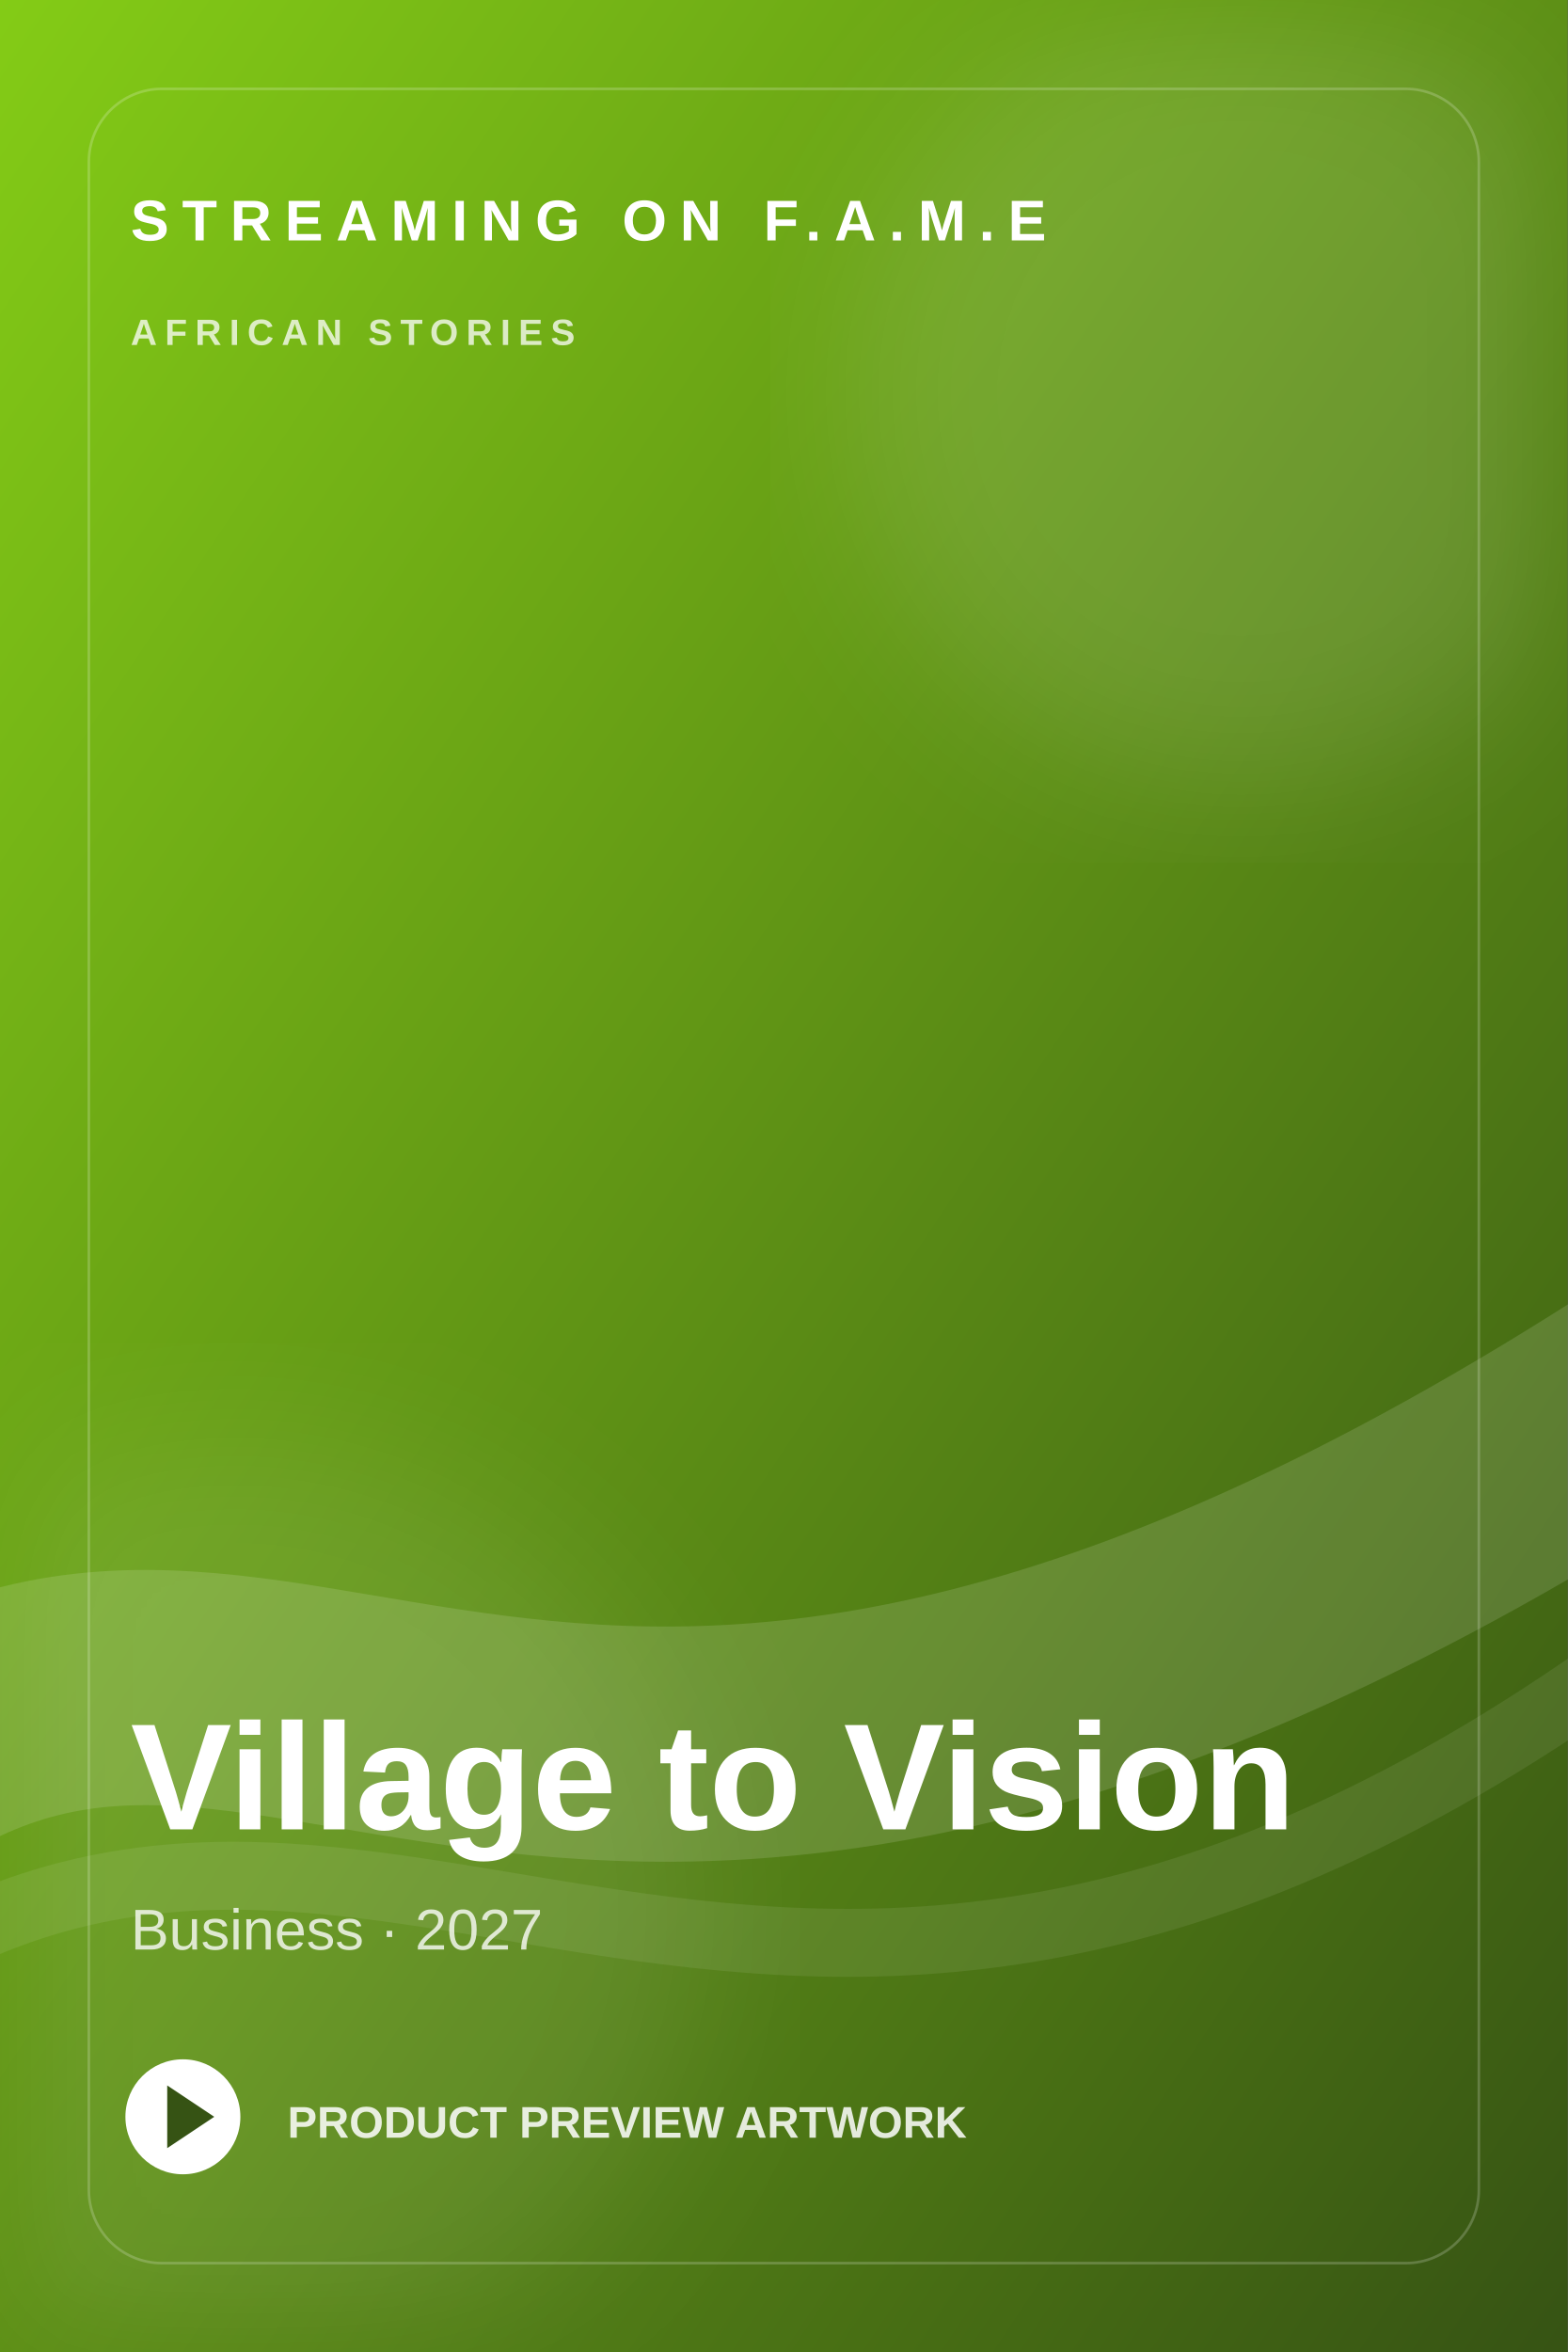
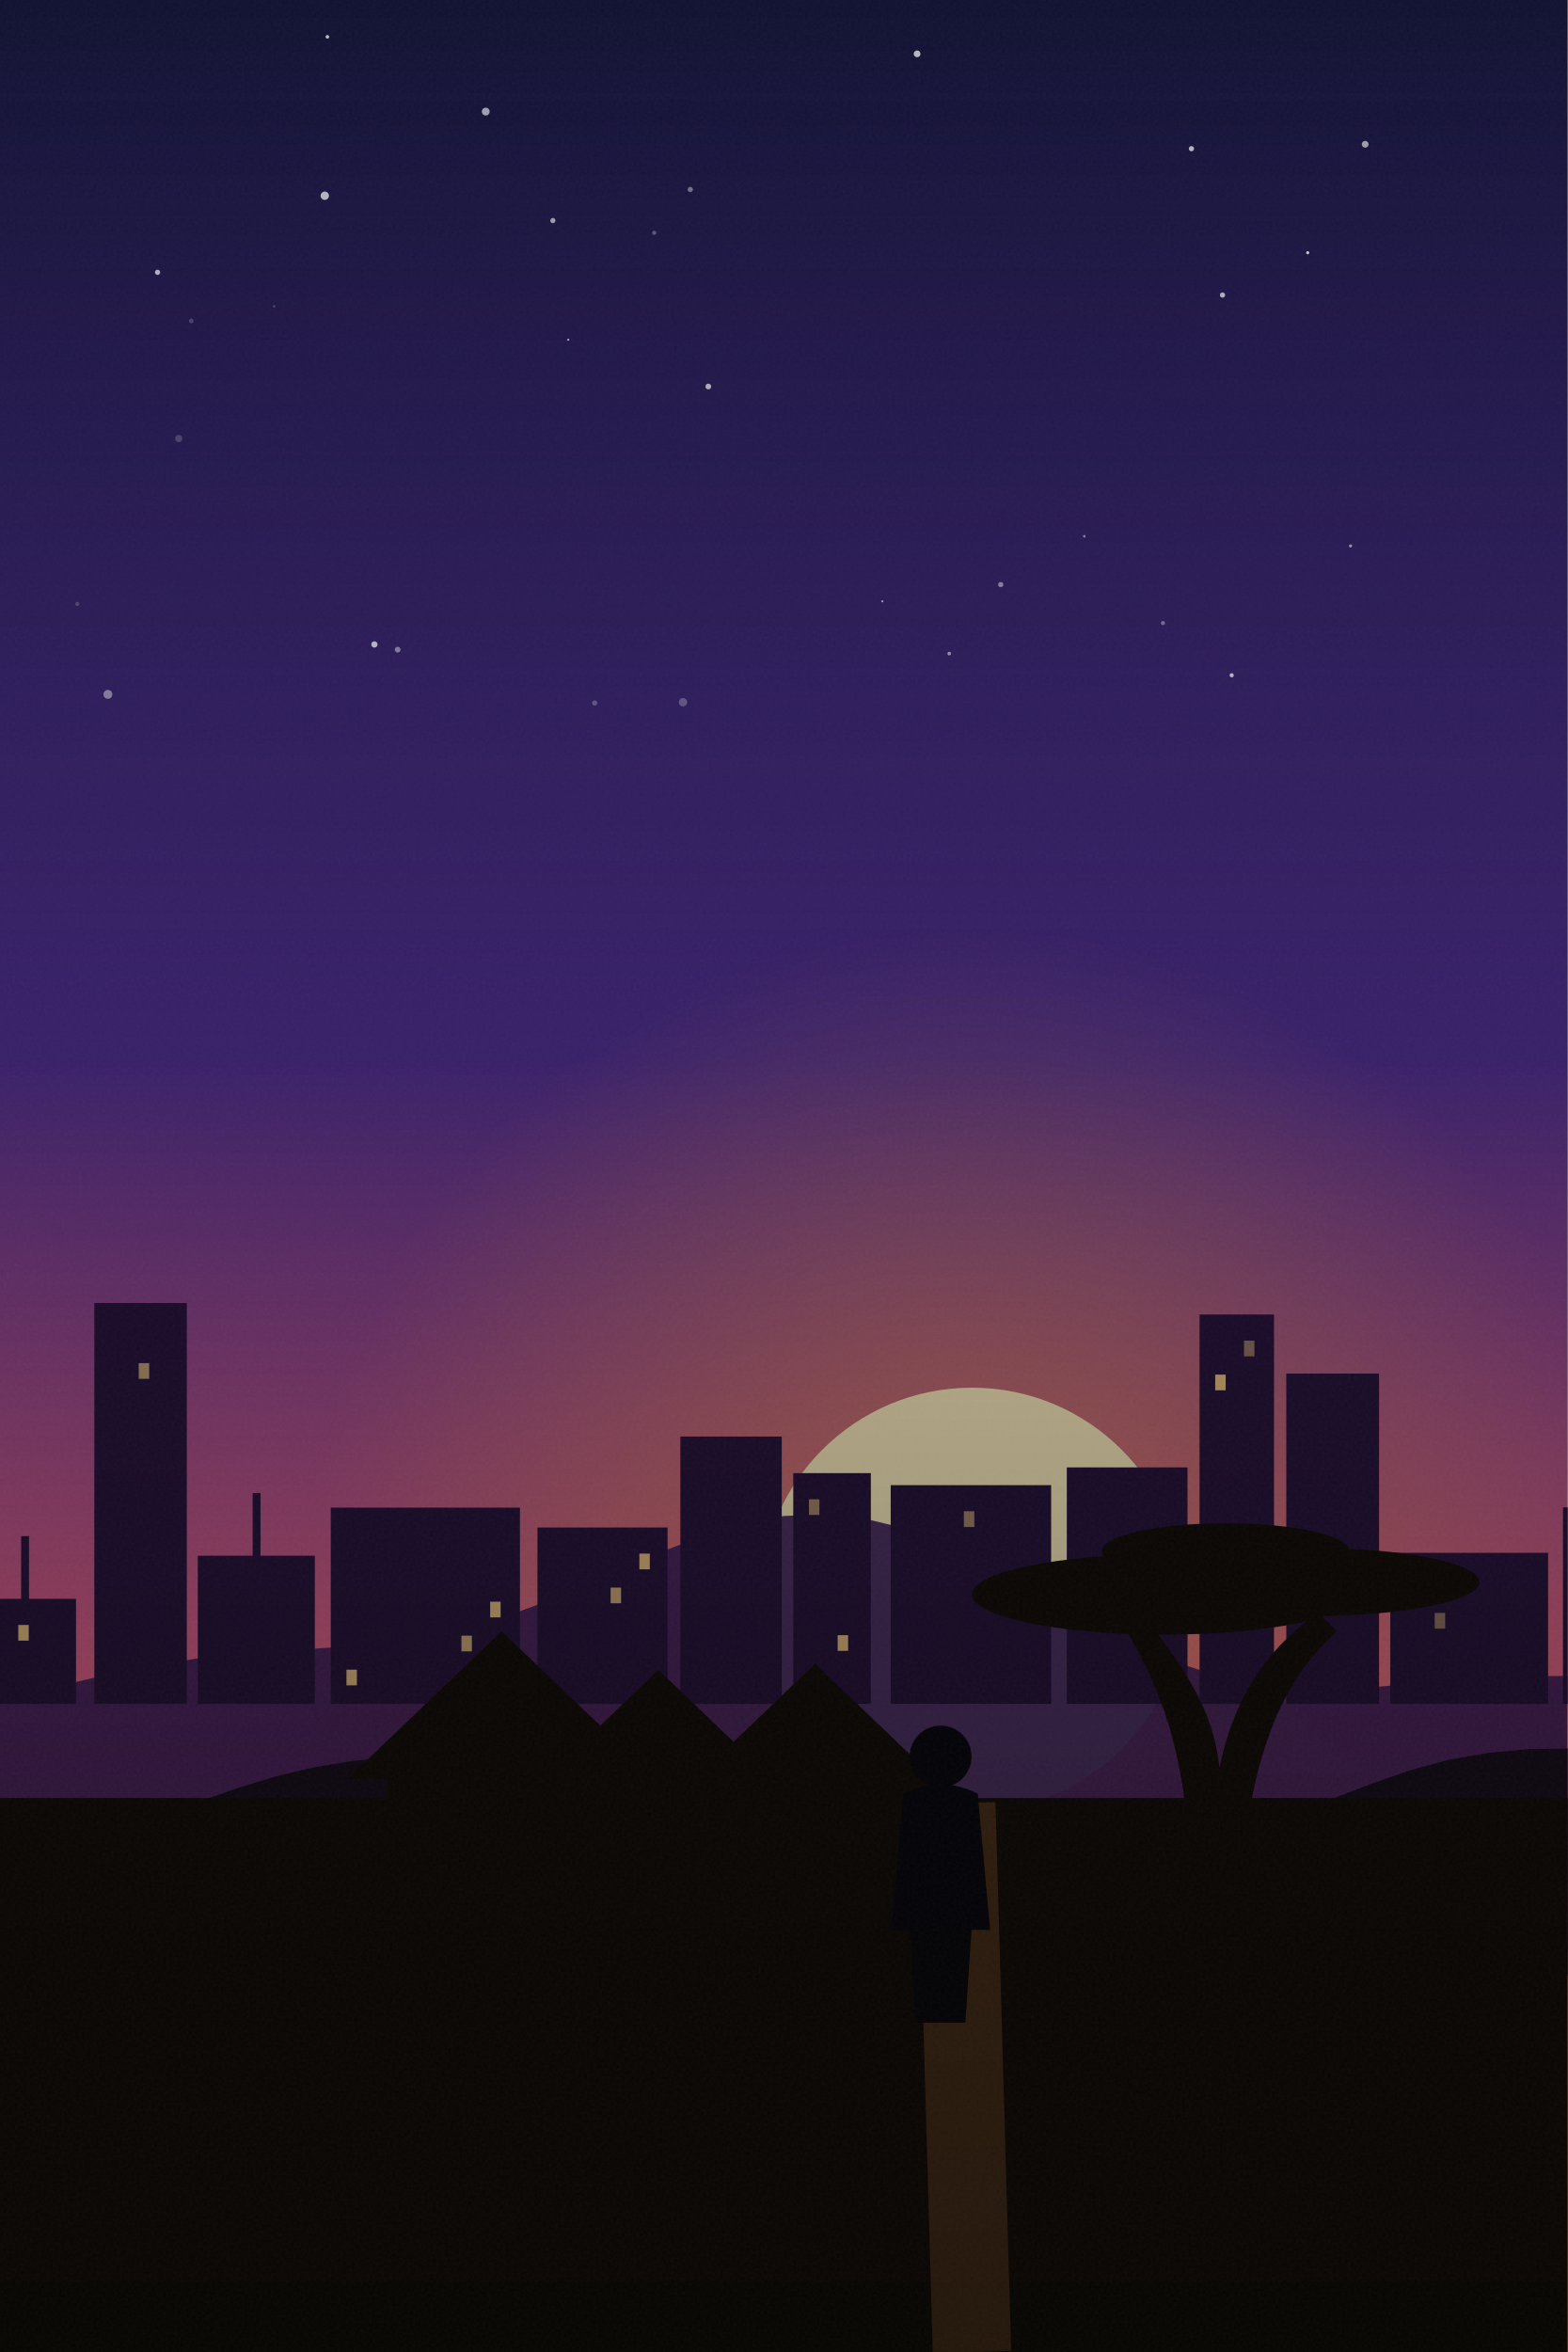
- <svg xmlns="http://www.w3.org/2000/svg" viewBox="0 0 600 900">
+ <svg xmlns="http://www.w3.org/2000/svg" viewBox="0 0 600 900" preserveAspectRatio="xMidYMid slice">
  <defs>
-     <linearGradient id="g" x1="0" y1="0" x2="1" y2="1">
-       <stop stop-color="#84CC16" />
-       <stop offset="1" stop-color="#365314" />
+     <linearGradient id="sky" x1="0" y1="0" x2="0" y2="1">
+       <stop offset="0" stop-color="#0f1030" stop-opacity="1" />
+       <stop offset="0.45" stop-color="#4a2a8a" stop-opacity="1" />
+       <stop offset="0.75" stop-color="#ff6a8a" stop-opacity="1" />
+       <stop offset="1" stop-color="#ffd37a" stop-opacity="1" />
    </linearGradient>
-     <filter id="glow">
-       <feGaussianBlur stdDeviation="28" />
+   </defs>
+   <rect width="600" height="900" fill="url(#sky)" />
+   <defs>
+     <radialGradient id="s">
+       <stop offset="0" stop-color="#ffa34a" stop-opacity="0.55" />
+       <stop offset="1" stop-color="#ffa34a" stop-opacity="0" />
+     </radialGradient>
+   </defs>
+   <circle cx="372" cy="612" r="259.2" fill="url(#s)" />
+   <circle cx="372" cy="612" r="81" fill="#fff0c0" />
+   <circle cx="143.3" cy="246.6" r="1.2" fill="#fff" opacity="0.8" />
+   <circle cx="29.6" cy="231.1" r="0.8" fill="#fff" opacity="0.2" />
+   <circle cx="41.3" cy="265.7" r="1.7" fill="#fff" opacity="0.5" />
+   <circle cx="271.1" cy="147.9" r="1.1" fill="#fff" opacity="0.7" />
+   <circle cx="467.9" cy="112.9" r="1" fill="#fff" opacity="0.7" />
+   <circle cx="217.5" cy="130" r="0.4" fill="#fff" opacity="0.7" />
+   <circle cx="500.5" cy="96.7" r="0.6" fill="#fff" opacity="0.8" />
+   <circle cx="73.2" cy="122.8" r="0.9" fill="#fff" opacity="0.2" />
+   <circle cx="68.4" cy="167.8" r="1.4" fill="#fff" opacity="0.2" />
+   <circle cx="363.3" cy="250.1" r="0.7" fill="#fff" opacity="0.6" />
+   <circle cx="211.6" cy="84.4" r="1" fill="#fff" opacity="0.6" />
+   <circle cx="185.9" cy="42.7" r="1.5" fill="#fff" opacity="0.6" />
+   <circle cx="227.6" cy="269" r="1" fill="#fff" opacity="0.3" />
+   <circle cx="152.2" cy="248.6" r="1.1" fill="#fff" opacity="0.5" />
+   <circle cx="104.9" cy="117.2" r="0.5" fill="#fff" opacity="0.2" />
+   <circle cx="415" cy="205.2" r="0.5" fill="#fff" opacity="0.5" />
+   <circle cx="445.1" cy="238.4" r="0.8" fill="#fff" opacity="0.4" />
+   <circle cx="383" cy="223.7" r="1" fill="#fff" opacity="0.5" />
+   <circle cx="471.4" cy="258.4" r="0.8" fill="#fff" opacity="0.8" />
+   <circle cx="124.3" cy="74.9" r="1.6" fill="#fff" opacity="0.7" />
+   <circle cx="125.3" cy="14.1" r="0.7" fill="#fff" opacity="0.7" />
+   <circle cx="456" cy="56.9" r="1" fill="#fff" opacity="0.7" />
+   <circle cx="250.4" cy="89.1" r="0.8" fill="#fff" opacity="0.3" />
+   <circle cx="522.5" cy="55.2" r="1.3" fill="#fff" opacity="0.6" />
+   <circle cx="264.2" cy="72.5" r="1" fill="#fff" opacity="0.4" />
+   <circle cx="60.3" cy="104.2" r="1" fill="#fff" opacity="0.7" />
+   <circle cx="516.9" cy="208.9" r="0.6" fill="#fff" opacity="0.6" />
+   <circle cx="351" cy="20.6" r="1.3" fill="#fff" opacity="0.7" />
+   <circle cx="337.7" cy="230.1" r="0.4" fill="#fff" opacity="0.7" />
+   <circle cx="261.4" cy="268.7" r="1.6" fill="#fff" opacity="0.3" />
+   <path d="M0 747L0 621L0 650.6L15 647.1L30 643.4L45 639.9L60 637L75 634.7L90 633L105 631.9L120 630.9L135 629.8L150 628.3L165 625.9L180 622.5L195 618L210 612.5L225 606.2L240 599.6L255 593.1L270 587.4L285 582.9L300 580.1L315 579.4L330 580.9L345 584.5L360 590.2L375 597.3L390 605.5L405 614L420 622.3L435 629.8L450 636.1L465 640.9L480 644.1L495 645.8L510 646.2L525 645.6L540 644.4L555 643.2L570 642.1L585 641.4L600 641.3L600 747Z" fill="#3a1a5a" opacity="0.9" />
+   <rect x="-10" y="611.8" width="39.1" height="40.2" fill="#24103a" />
+   <rect x="8.1" y="587.8" width="3" height="26" fill="#24103a" />
+   <rect x="7" y="621.8" width="4" height="6" fill="#ffd58a" opacity="0.9" />
+   <rect x="-4" y="634.8" width="4" height="6" fill="#ffd58a" opacity="0.5" />
+   <rect x="36.1" y="498.6" width="35.4" height="153.4" fill="#24103a" />
+   <rect x="53.1" y="521.6" width="4" height="6" fill="#ffd58a" opacity="0.7" />
+   <rect x="75.7" y="595.3" width="44.8" height="56.7" fill="#24103a" />
+   <rect x="96.7" y="571.3" width="3" height="26" fill="#24103a" />
+   <rect x="126.6" y="576.9" width="72.4" height="75.1" fill="#24103a" />
+   <rect x="187.6" y="612.9" width="4" height="6" fill="#ffd58a" opacity="0.9" />
+   <rect x="176.6" y="625.9" width="4" height="6" fill="#ffd58a" opacity="0.8" />
+   <rect x="132.6" y="638.9" width="4" height="6" fill="#ffd58a" opacity="0.9" />
+   <rect x="205.7" y="584.5" width="49.8" height="67.5" fill="#24103a" />
+   <rect x="244.7" y="594.5" width="4" height="6" fill="#ffd58a" opacity="0.9" />
+   <rect x="233.7" y="607.5" width="4" height="6" fill="#ffd58a" opacity="0.8" />
+   <rect x="260.4" y="549.7" width="38.8" height="102.3" fill="#24103a" />
+   <rect x="303.6" y="563.7" width="29.7" height="88.3" fill="#24103a" />
+   <rect x="309.6" y="573.7" width="4" height="6" fill="#ffd58a" opacity="0.6" />
+   <rect x="320.6" y="625.7" width="4" height="6" fill="#ffd58a" opacity="0.9" />
+   <rect x="340.9" y="568.3" width="61.4" height="83.7" fill="#24103a" />
+   <rect x="368.9" y="578.3" width="4" height="6" fill="#ffd58a" opacity="0.6" />
+   <rect x="408.3" y="561.5" width="46.2" height="90.5" fill="#24103a" />
+   <rect x="436.3" y="597.5" width="4" height="6" fill="#ffd58a" opacity="0.5" />
+   <rect x="459.1" y="503" width="28.5" height="149" fill="#24103a" />
+   <rect x="476.1" y="513" width="4" height="6" fill="#ffd58a" opacity="0.5" />
+   <rect x="465.1" y="526" width="4" height="6" fill="#ffd58a" opacity="0.9" />
+   <rect x="492.3" y="525.6" width="35.5" height="126.4" fill="#24103a" />
+   <rect x="532.1" y="594.2" width="60.4" height="57.8" fill="#24103a" />
+   <rect x="549.1" y="617.2" width="4" height="6" fill="#ffd58a" opacity="0.5" />
+   <rect x="598.2" y="576.8" width="64" height="75.2" fill="#24103a" />
+   <rect x="648.2" y="599.8" width="4" height="6" fill="#ffd58a" opacity="0.6" />
+   <path d="M0 756L0 684L0 708.2L15 707.4L30 704.7L45 700.6L60 695.4L75 689.9L90 684.5L105 679.9L120 676.3L135 673.8L150 672.5L165 671.9L180 672L195 672.2L210 672.3L225 672.2L240 671.9L255 671.5L270 671.3L285 671.7L300 672.9L315 675.3L330 678.9L345 683.5L360 688.9L375 694.6L390 699.9L405 704.3L420 707.2L435 708.3L450 707.3L465 704.4L480 699.9L495 694.4L510 688.3L525 682.5L540 677.3L555 673.3L570 670.7L585 669.3L600 669.1L600 756Z" fill="#140a1a" opacity="1" />
+   <rect y="688" width="600" height="900" fill="#100a05" />
+   <g transform="translate(192 724.5) scale(1.285714)" fill="#100a05">
+     <rect x="-34" y="-34" width="68" height="34" />
+     <path d="M-46 -34L0 -78L46 -34Z" />
+   </g>
+   <g transform="translate(252 756) scale(1.5)" fill="#100a05">
+     <rect x="-34" y="-34" width="68" height="34" />
+     <path d="M-46 -34L0 -78L46 -34Z" />
+   </g>
+   <g transform="translate(312 729) scale(1.184211)" fill="#100a05">
+     <rect x="-34" y="-34" width="68" height="34" />
+     <path d="M-46 -34L0 -78L46 -34Z" />
+   </g>
+   <path d="M372 900L366 690" stroke="#ffa34a" stroke-opacity=".25" stroke-width="30" />
+   <g fill="#100a05" transform="translate(462 738) scale(1.184211)">
+     <path d="M-6 0C-4 -40 -10 -70 -26 -96L-18 -98C-6 -82 2 -70 4 -52C8 -72 18 -90 36 -102L42 -96C26 -82 12 -58 10 0Z" />
+     <ellipse cx="-14" cy="-108" rx="62" ry="13" />
+     <ellipse cx="34" cy="-112" rx="54" ry="11" />
+     <ellipse cx="6" cy="-122" rx="40" ry="9" />
+   </g>
+   <g fill="#05030a" transform="translate(360 774) scale(1.184211)">
+     <circle cx="0" cy="-86" r="10" />
+     <path d="M-12 -74Q0 -80 12 -74L16 -30L10 -30L8 0L-8 0L-10 -30L-16 -30Z" />
+   </g>
+   <defs>
+     <linearGradient id="fade" x1="0" y1="0" x2="0" y2="1">
+       <stop offset="0" stop-color="#000" stop-opacity="0" />
+       <stop offset="1" stop-color="#000" stop-opacity="0.55" />
+     </linearGradient>
+     <radialGradient id="vig">
+       <stop offset="0" stop-color="#000" stop-opacity="0" />
+       <stop offset="1" stop-color="#000" stop-opacity="0.55" />
+     </radialGradient>
+     <filter id="grain">
+       <feTurbulence type="fractalNoise" baseFrequency=".9" numOctaves="2" stitchTiles="stitch" />
+       <feColorMatrix values="0 0 0 0 1  0 0 0 0 1  0 0 0 0 1  0 0 0 .5 0" />
    </filter>
  </defs>
-   <rect width="600" height="900" fill="#0d0d0d" />
-   <rect width="600" height="900" fill="url(#g)" />
-   <circle cx="475" cy="150" r="150" fill="#fff" opacity=".11" filter="url(#glow)" />
-   <circle cx="90" cy="730" r="180" fill="#fff" opacity=".08" filter="url(#glow)" />
-   <path d="M-50 680 C 120 560, 220 820, 680 500" fill="none" stroke="#fff" stroke-opacity=".13" stroke-width="90" />
-   <path d="M-50 760 C 160 620, 310 900, 680 590" fill="none" stroke="#fff" stroke-opacity=".08" stroke-width="26" />
-   <rect x="34" y="34" width="532" height="832" rx="28" fill="none" stroke="#fff" stroke-opacity=".2" />
-   <text x="50" y="92" fill="#fff" font-family="Arial,sans-serif" font-size="22" font-weight="800" letter-spacing="5">STREAMING ON F.A.M.E</text>
-   <text x="50" y="132" fill="#fff" opacity=".75" font-family="Arial,sans-serif" font-size="14" font-weight="700" letter-spacing="3">AFRICAN STORIES</text>
-   <text x="50" y="700" fill="#fff" font-family="Arial,sans-serif" font-size="58" font-weight="900">Village to Vision</text>
-   <text x="50" y="746" fill="#fff" opacity=".78" font-family="Arial,sans-serif" font-size="22">Business · 2027</text>
-   <circle cx="70" cy="810" r="22" fill="#fff" />
-   <path d="M64 798l18 12-18 12z" fill="#365314" />
-   <text x="110" y="818" fill="#fff" opacity=".85" font-family="Arial,sans-serif" font-size="17" font-weight="700">PRODUCT PREVIEW ARTWORK</text>
+   <rect width="600" height="900" fill="url(#fade)" />
+   <rect width="600" height="900" filter="url(#grain)" opacity=".07" />
</svg>
